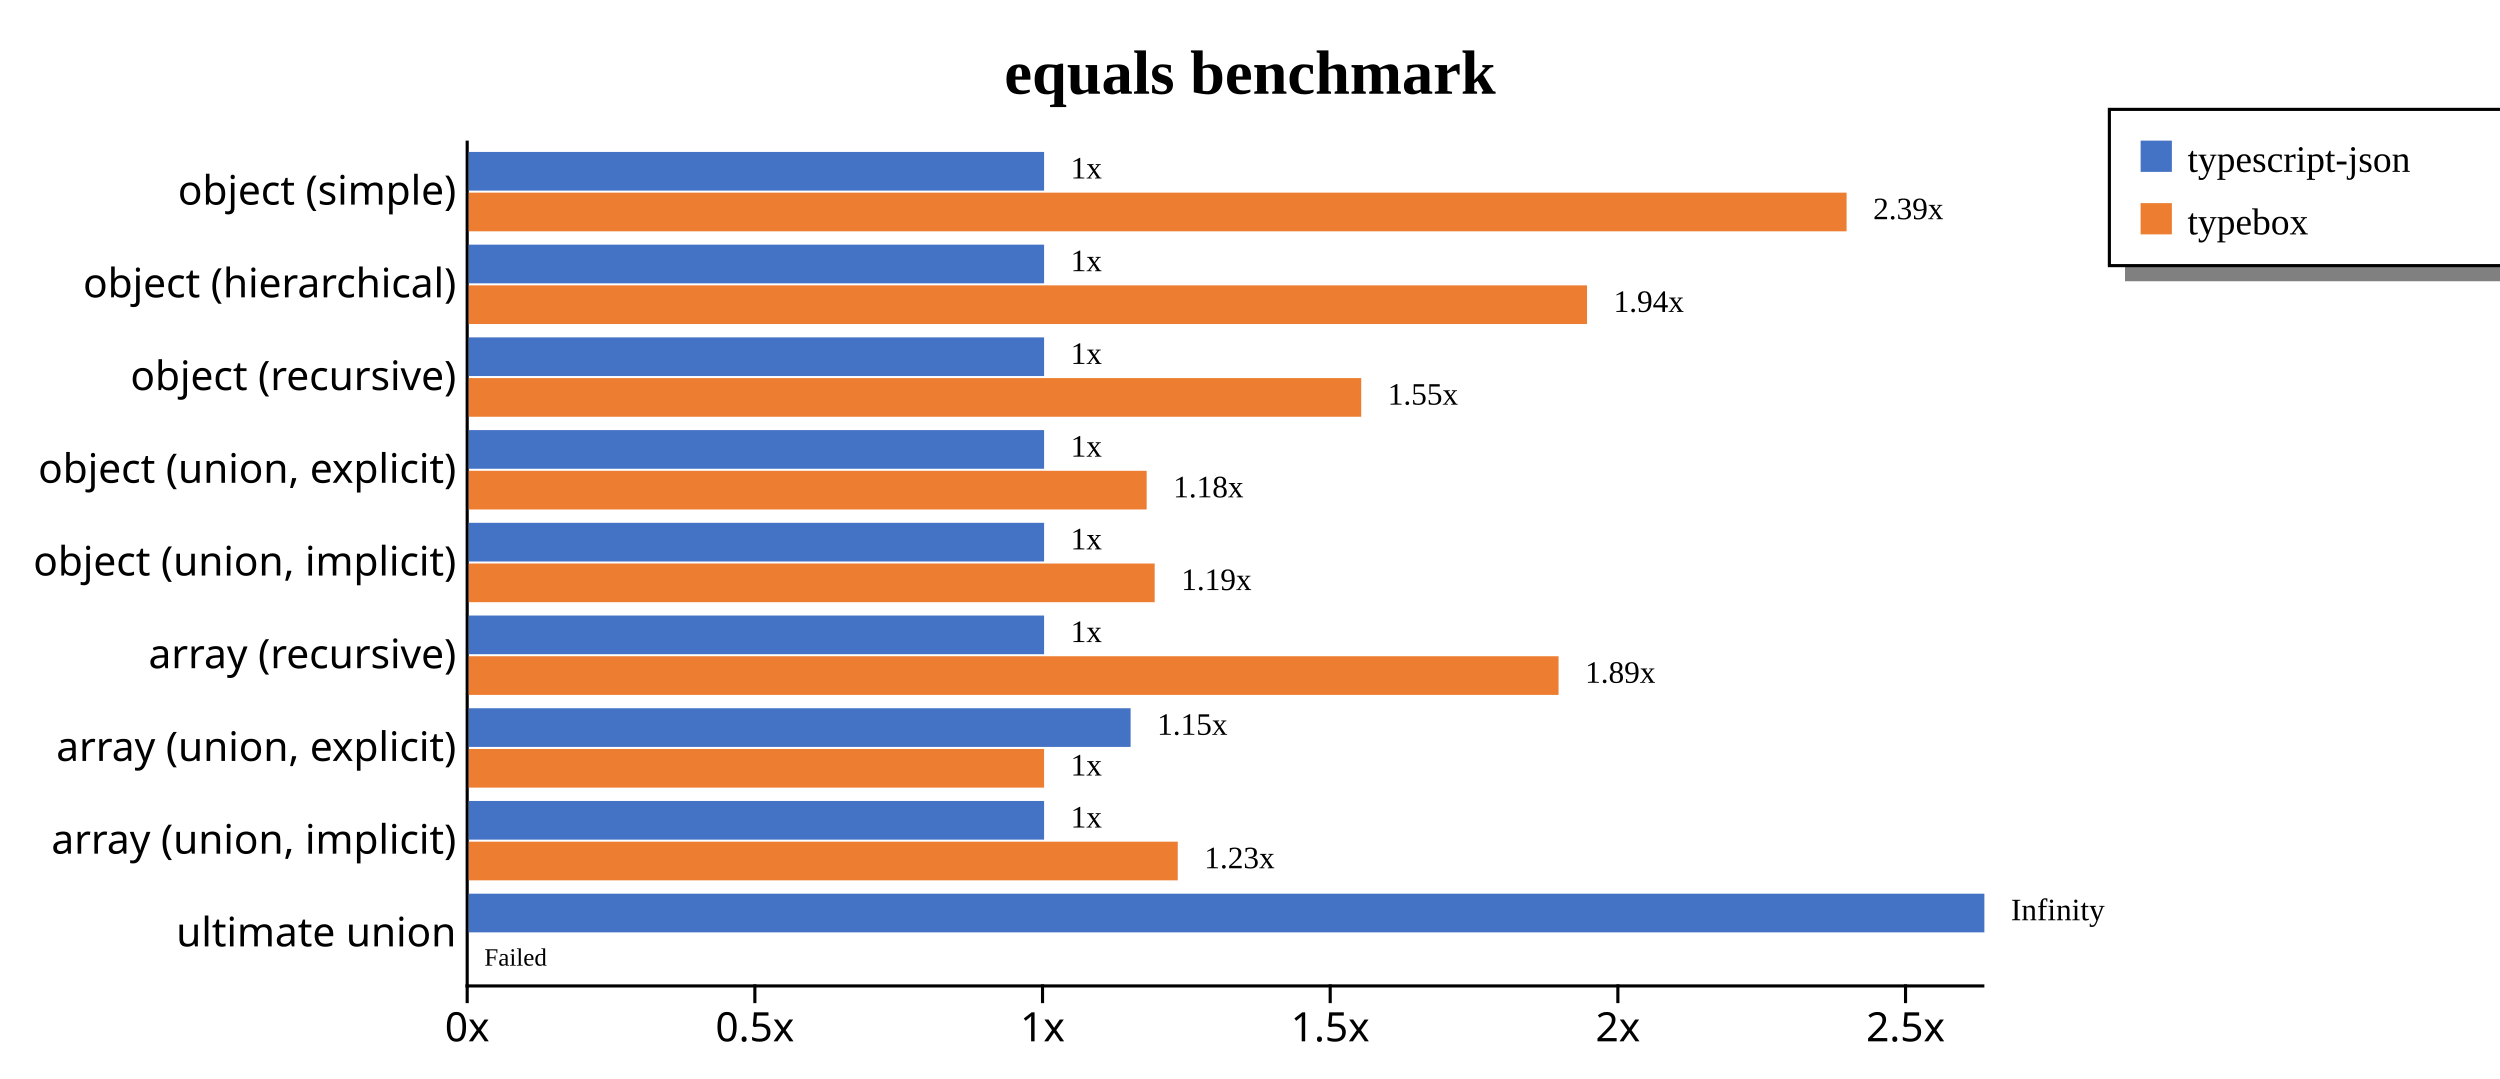
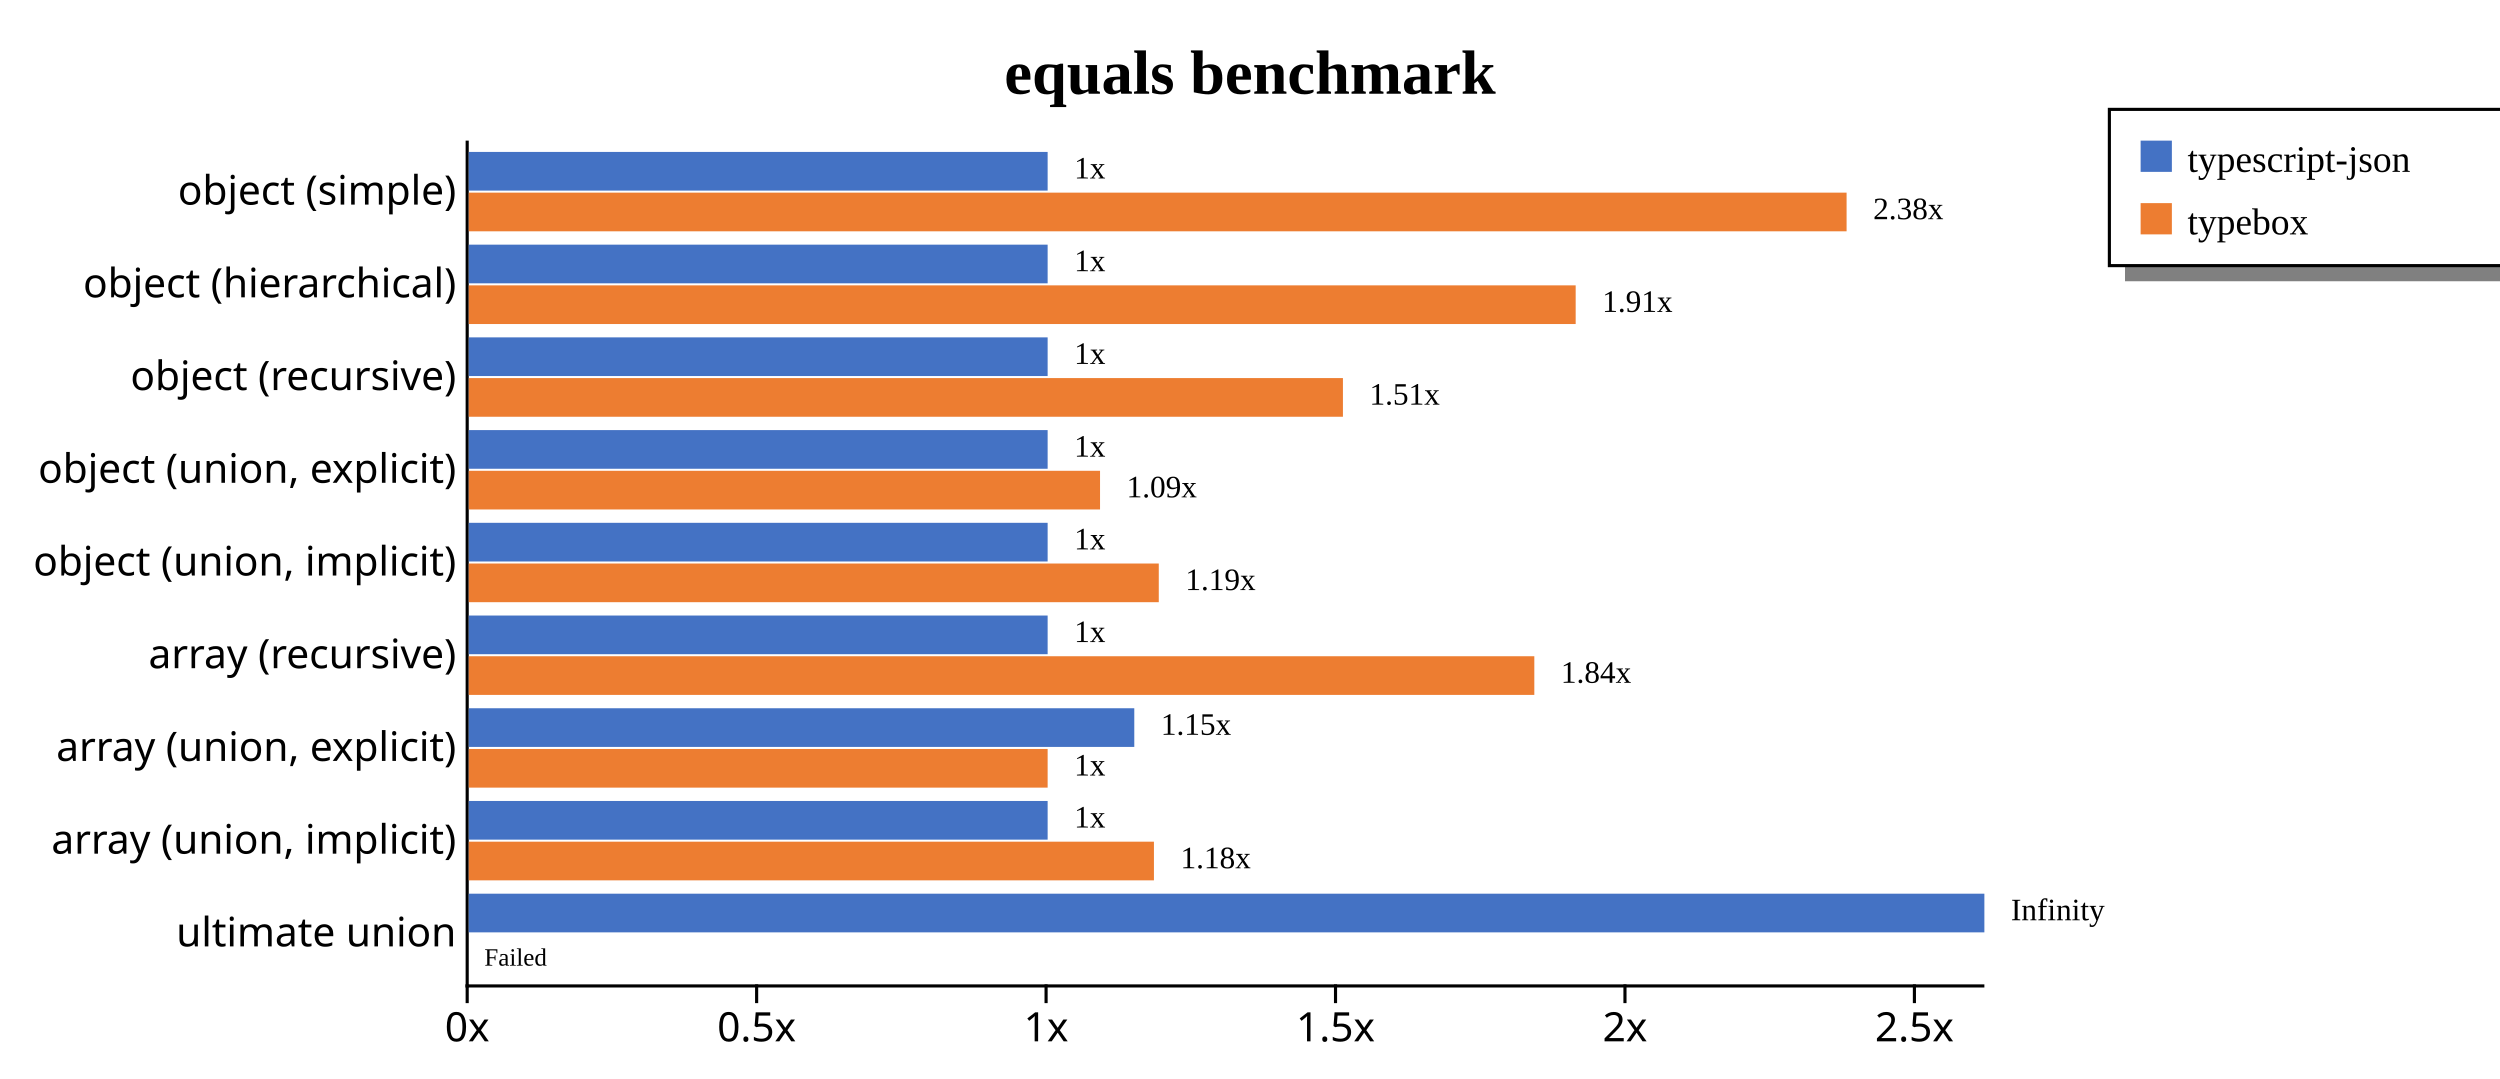
<svg xmlns="http://www.w3.org/2000/svg" width="800" height="345" style="background-color: white;">
  <g class="y axis" transform="translate(149,45)" fill="none" font-size="10" font-family="sans-serif" text-anchor="end" style="font-size: 13px;">
    <path class="domain" stroke="#000" d="M0,0.5H0.5V270.5H0" />
    <g class="tick" opacity="1" transform="translate(0,16.31868)" style="font-size: 13px;">
      <line stroke="#000" x2="0" />
      <text fill="#000" x="-3" dy="0.32em">object (simple)    </text>
    </g>
    <g class="tick" opacity="1" transform="translate(0,45.98901)" style="font-size: 13px;">
      <line stroke="#000" x2="0" />
      <text fill="#000" x="-3" dy="0.32em">object (hierarchical)    </text>
    </g>
    <g class="tick" opacity="1" transform="translate(0,75.65934)" style="font-size: 13px;">
      <line stroke="#000" x2="0" />
      <text fill="#000" x="-3" dy="0.32em">object (recursive)    </text>
    </g>
    <g class="tick" opacity="1" transform="translate(0,105.3297)" style="font-size: 13px;">
      <line stroke="#000" x2="0" />
      <text fill="#000" x="-3" dy="0.32em">object (union, explicit)    </text>
    </g>
    <g class="tick" opacity="1" transform="translate(0,135)" style="font-size: 13px;">
      <line stroke="#000" x2="0" />
      <text fill="#000" x="-3" dy="0.32em">object (union, implicit)    </text>
    </g>
    <g class="tick" opacity="1" transform="translate(0,164.6703)" style="font-size: 13px;">
      <line stroke="#000" x2="0" />
      <text fill="#000" x="-3" dy="0.32em">array (recursive)    </text>
    </g>
    <g class="tick" opacity="1" transform="translate(0,194.3407)" style="font-size: 13px;">
      <line stroke="#000" x2="0" />
      <text fill="#000" x="-3" dy="0.32em">array (union, explicit)    </text>
    </g>
    <g class="tick" opacity="1" transform="translate(0,224.011)" style="font-size: 13px;">
      <line stroke="#000" x2="0" />
      <text fill="#000" x="-3" dy="0.32em">array (union, implicit)    </text>
    </g>
    <g class="tick" opacity="1" transform="translate(0,253.6813)" style="font-size: 13px;">
      <line stroke="#000" x2="0" />
      <text fill="#000" x="-3" dy="0.32em">ultimate union    </text>
    </g>
  </g>
  <g class="x axis" transform="translate(149,315)" fill="none" font-size="10" font-family="sans-serif" text-anchor="middle" style="font-size: 13px;">
    <path class="domain" stroke="#000" d="M0.5,0V0.5H485.5V0" />
    <g class="tick" opacity="1" transform="translate(0.5,0)" style="font-size: 13px;">
      <line stroke="#000" y2="6" />
      <text fill="#000" y="9" dy="0.71em">0x</text>
    </g>
-     <g class="tick" opacity="1" transform="translate(92.55475,0)" style="font-size: 13px;">
+     <g class="tick" opacity="1" transform="translate(93.12218,0)" style="font-size: 13px;">
      <line stroke="#000" y2="6" />
      <text fill="#000" y="9" dy="0.71em">0.5x</text>
    </g>
-     <g class="tick" opacity="1" transform="translate(184.6095,0)" style="font-size: 13px;">
+     <g class="tick" opacity="1" transform="translate(185.7444,0)" style="font-size: 13px;">
      <line stroke="#000" y2="6" />
      <text fill="#000" y="9" dy="0.71em">1x</text>
    </g>
-     <g class="tick" opacity="1" transform="translate(276.6642,0)" style="font-size: 13px;">
+     <g class="tick" opacity="1" transform="translate(278.3665,0)" style="font-size: 13px;">
      <line stroke="#000" y2="6" />
      <text fill="#000" y="9" dy="0.71em">1.5x</text>
    </g>
-     <g class="tick" opacity="1" transform="translate(368.719,0)" style="font-size: 13px;">
+     <g class="tick" opacity="1" transform="translate(370.9887,0)" style="font-size: 13px;">
      <line stroke="#000" y2="6" />
      <text fill="#000" y="9" dy="0.71em">2x</text>
    </g>
-     <g class="tick" opacity="1" transform="translate(460.7737,0)" style="font-size: 13px;">
+     <g class="tick" opacity="1" transform="translate(463.6109,0)" style="font-size: 13px;">
      <line stroke="#000" y2="6" />
      <text fill="#000" y="9" dy="0.71em">2.5x</text>
    </g>
  </g>
  <text transform="translate(400, 30)" style="text-anchor: middle; font-size: 20px; font-weight: bold;">equals benchmark</text>
  <rect x="680" y="85" width="200" height="5" fill="gray" />
  <rect x="675" y="35" width="200" height="50" fill="none" stroke="black" />
  <rect x="685" y="45" width="10" height="10" style="fill: #4472c4;" />
  <text x="700" y="55" style="font-size: 12px;">typescript-json</text>
  <rect x="685" y="65" width="10" height="10" style="fill: #ed7d31;" />
  <text x="700" y="75" style="font-size: 12px;">typebox</text>
  <g style="font-size: 13px;">
    <g style="font-size: 13px;">
-       <rect x="150" y="48.618" width="184.109" height="12.375" fill="#4472c4" />
+       <rect x="150" y="48.618" width="185.244" height="12.375" fill="#4472c4" />
      <rect x="150" y="61.644" width="440.909" height="12.375" fill="#ed7d31" />
-       <text class="label" x="342.609" y="57.118" font-size="10px">1x</text>
-       <text class="label" x="599.409" y="70.144" font-size="10px">2.39x</text>
-       <text class="label" x="339.109" y="58.618" font-size="8px" />
+       <text class="label" x="343.744" y="57.118" font-size="10px">1x</text>
+       <text class="label" x="599.409" y="70.144" font-size="10px">2.38x</text>
+       <text class="label" x="340.244" y="58.618" font-size="8px" />
      <text class="label" x="595.909" y="71.644" font-size="8px" />
    </g>
    <g style="font-size: 13px;">
-       <rect x="150" y="78.289" width="184.109" height="12.375" fill="#4472c4" />
-       <rect x="150" y="91.315" width="357.852" height="12.375" fill="#ed7d31" />
-       <text class="label" x="342.609" y="86.789" font-size="10px">1x</text>
-       <text class="label" x="516.352" y="99.815" font-size="10px">1.94x</text>
-       <text class="label" x="339.109" y="88.289" font-size="8px" />
-       <text class="label" x="512.852" y="101.315" font-size="8px" />
+       <rect x="150" y="78.289" width="185.244" height="12.375" fill="#4472c4" />
+       <rect x="150" y="91.315" width="354.215" height="12.375" fill="#ed7d31" />
+       <text class="label" x="343.744" y="86.789" font-size="10px">1x</text>
+       <text class="label" x="512.715" y="99.815" font-size="10px">1.91x</text>
+       <text class="label" x="340.244" y="88.289" font-size="8px" />
+       <text class="label" x="509.215" y="101.315" font-size="8px" />
    </g>
    <g style="font-size: 13px;">
-       <rect x="150" y="107.959" width="184.109" height="12.375" fill="#4472c4" />
-       <rect x="150" y="120.985" width="285.591" height="12.375" fill="#ed7d31" />
-       <text class="label" x="342.609" y="116.459" font-size="10px">1x</text>
-       <text class="label" x="444.091" y="129.485" font-size="10px">1.55x</text>
-       <text class="label" x="339.109" y="117.959" font-size="8px" />
-       <text class="label" x="440.591" y="130.985" font-size="8px" />
+       <rect x="150" y="107.959" width="185.244" height="12.375" fill="#4472c4" />
+       <rect x="150" y="120.985" width="279.738" height="12.375" fill="#ed7d31" />
+       <text class="label" x="343.744" y="116.459" font-size="10px">1x</text>
+       <text class="label" x="438.238" y="129.485" font-size="10px">1.51x</text>
+       <text class="label" x="340.244" y="117.959" font-size="8px" />
+       <text class="label" x="434.738" y="130.985" font-size="8px" />
    </g>
    <g style="font-size: 13px;">
-       <rect x="150" y="137.629" width="184.109" height="12.375" fill="#4472c4" />
-       <rect x="150" y="150.655" width="216.928" height="12.375" fill="#ed7d31" />
-       <text class="label" x="342.609" y="146.129" font-size="10px">1x</text>
-       <text class="label" x="375.428" y="159.155" font-size="10px">1.18x</text>
-       <text class="label" x="339.109" y="147.629" font-size="8px" />
-       <text class="label" x="371.928" y="160.655" font-size="8px" />
+       <rect x="150" y="137.629" width="185.244" height="12.375" fill="#4472c4" />
+       <rect x="150" y="150.655" width="202.012" height="12.375" fill="#ed7d31" />
+       <text class="label" x="343.744" y="146.129" font-size="10px">1x</text>
+       <text class="label" x="360.512" y="159.155" font-size="10px">1.09x</text>
+       <text class="label" x="340.244" y="147.629" font-size="8px" />
+       <text class="label" x="357.012" y="160.655" font-size="8px" />
    </g>
    <g style="font-size: 13px;">
-       <rect x="150" y="167.3" width="184.109" height="12.375" fill="#4472c4" />
-       <rect x="150" y="180.326" width="219.499" height="12.375" fill="#ed7d31" />
-       <text class="label" x="342.609" y="175.8" font-size="10px">1x</text>
-       <text class="label" x="377.999" y="188.826" font-size="10px">1.19x</text>
-       <text class="label" x="339.109" y="177.3" font-size="8px" />
-       <text class="label" x="374.499" y="190.326" font-size="8px" />
+       <rect x="150" y="167.3" width="185.244" height="12.375" fill="#4472c4" />
+       <rect x="150" y="180.326" width="220.809" height="12.375" fill="#ed7d31" />
+       <text class="label" x="343.744" y="175.8" font-size="10px">1x</text>
+       <text class="label" x="379.309" y="188.826" font-size="10px">1.19x</text>
+       <text class="label" x="340.244" y="177.3" font-size="8px" />
+       <text class="label" x="375.809" y="190.326" font-size="8px" />
    </g>
    <g style="font-size: 13px;">
-       <rect x="150" y="196.97" width="184.109" height="12.375" fill="#4472c4" />
-       <rect x="150" y="209.996" width="348.739" height="12.375" fill="#ed7d31" />
-       <text class="label" x="342.609" y="205.47" font-size="10px">1x</text>
-       <text class="label" x="507.239" y="218.496" font-size="10px">1.89x</text>
-       <text class="label" x="339.109" y="206.97" font-size="8px" />
-       <text class="label" x="503.739" y="219.996" font-size="8px" />
+       <rect x="150" y="196.97" width="185.244" height="12.375" fill="#4472c4" />
+       <rect x="150" y="209.996" width="340.983" height="12.375" fill="#ed7d31" />
+       <text class="label" x="343.744" y="205.47" font-size="10px">1x</text>
+       <text class="label" x="499.483" y="218.496" font-size="10px">1.84x</text>
+       <text class="label" x="340.244" y="206.97" font-size="8px" />
+       <text class="label" x="495.983" y="219.996" font-size="8px" />
    </g>
    <g style="font-size: 13px;">
-       <rect x="150" y="226.64" width="211.792" height="12.375" fill="#4472c4" />
-       <rect x="150" y="239.666" width="184.109" height="12.375" fill="#ed7d31" />
-       <text class="label" x="370.292" y="235.14" font-size="10px">1.15x</text>
-       <text class="label" x="342.609" y="248.166" font-size="10px">1x</text>
-       <text class="label" x="366.792" y="236.64" font-size="8px" />
-       <text class="label" x="339.109" y="249.666" font-size="8px" />
+       <rect x="150" y="226.64" width="212.971" height="12.375" fill="#4472c4" />
+       <rect x="150" y="239.666" width="185.244" height="12.375" fill="#ed7d31" />
+       <text class="label" x="371.471" y="235.14" font-size="10px">1.15x</text>
+       <text class="label" x="343.744" y="248.166" font-size="10px">1x</text>
+       <text class="label" x="367.971" y="236.64" font-size="8px" />
+       <text class="label" x="340.244" y="249.666" font-size="8px" />
    </g>
    <g style="font-size: 13px;">
-       <rect x="150" y="256.311" width="184.109" height="12.375" fill="#4472c4" />
-       <rect x="150" y="269.337" width="226.882" height="12.375" fill="#ed7d31" />
-       <text class="label" x="342.609" y="264.811" font-size="10px">1x</text>
-       <text class="label" x="385.382" y="277.837" font-size="10px">1.23x</text>
-       <text class="label" x="339.109" y="266.311" font-size="8px" />
-       <text class="label" x="381.882" y="279.337" font-size="8px" />
+       <rect x="150" y="256.311" width="185.244" height="12.375" fill="#4472c4" />
+       <rect x="150" y="269.337" width="219.26" height="12.375" fill="#ed7d31" />
+       <text class="label" x="343.744" y="264.811" font-size="10px">1x</text>
+       <text class="label" x="377.76" y="277.837" font-size="10px">1.18x</text>
+       <text class="label" x="340.244" y="266.311" font-size="8px" />
+       <text class="label" x="374.26" y="279.337" font-size="8px" />
    </g>
    <g style="font-size: 13px;">
      <rect x="150" y="285.981" width="485" height="12.375" fill="#4472c4" />
      <rect x="150" y="299.007" width="0" height="12.375" fill="#ed7d31" />
      <text class="label" x="643.5" y="294.481" font-size="10px">Infinity</text>
      <text class="label" x="158.5" y="307.507" font-size="10px" />
      <text class="label" x="640" y="295.981" font-size="8px" />
      <text class="label" x="155" y="309.007" font-size="8px">Failed</text>
    </g>
  </g>
</svg>
